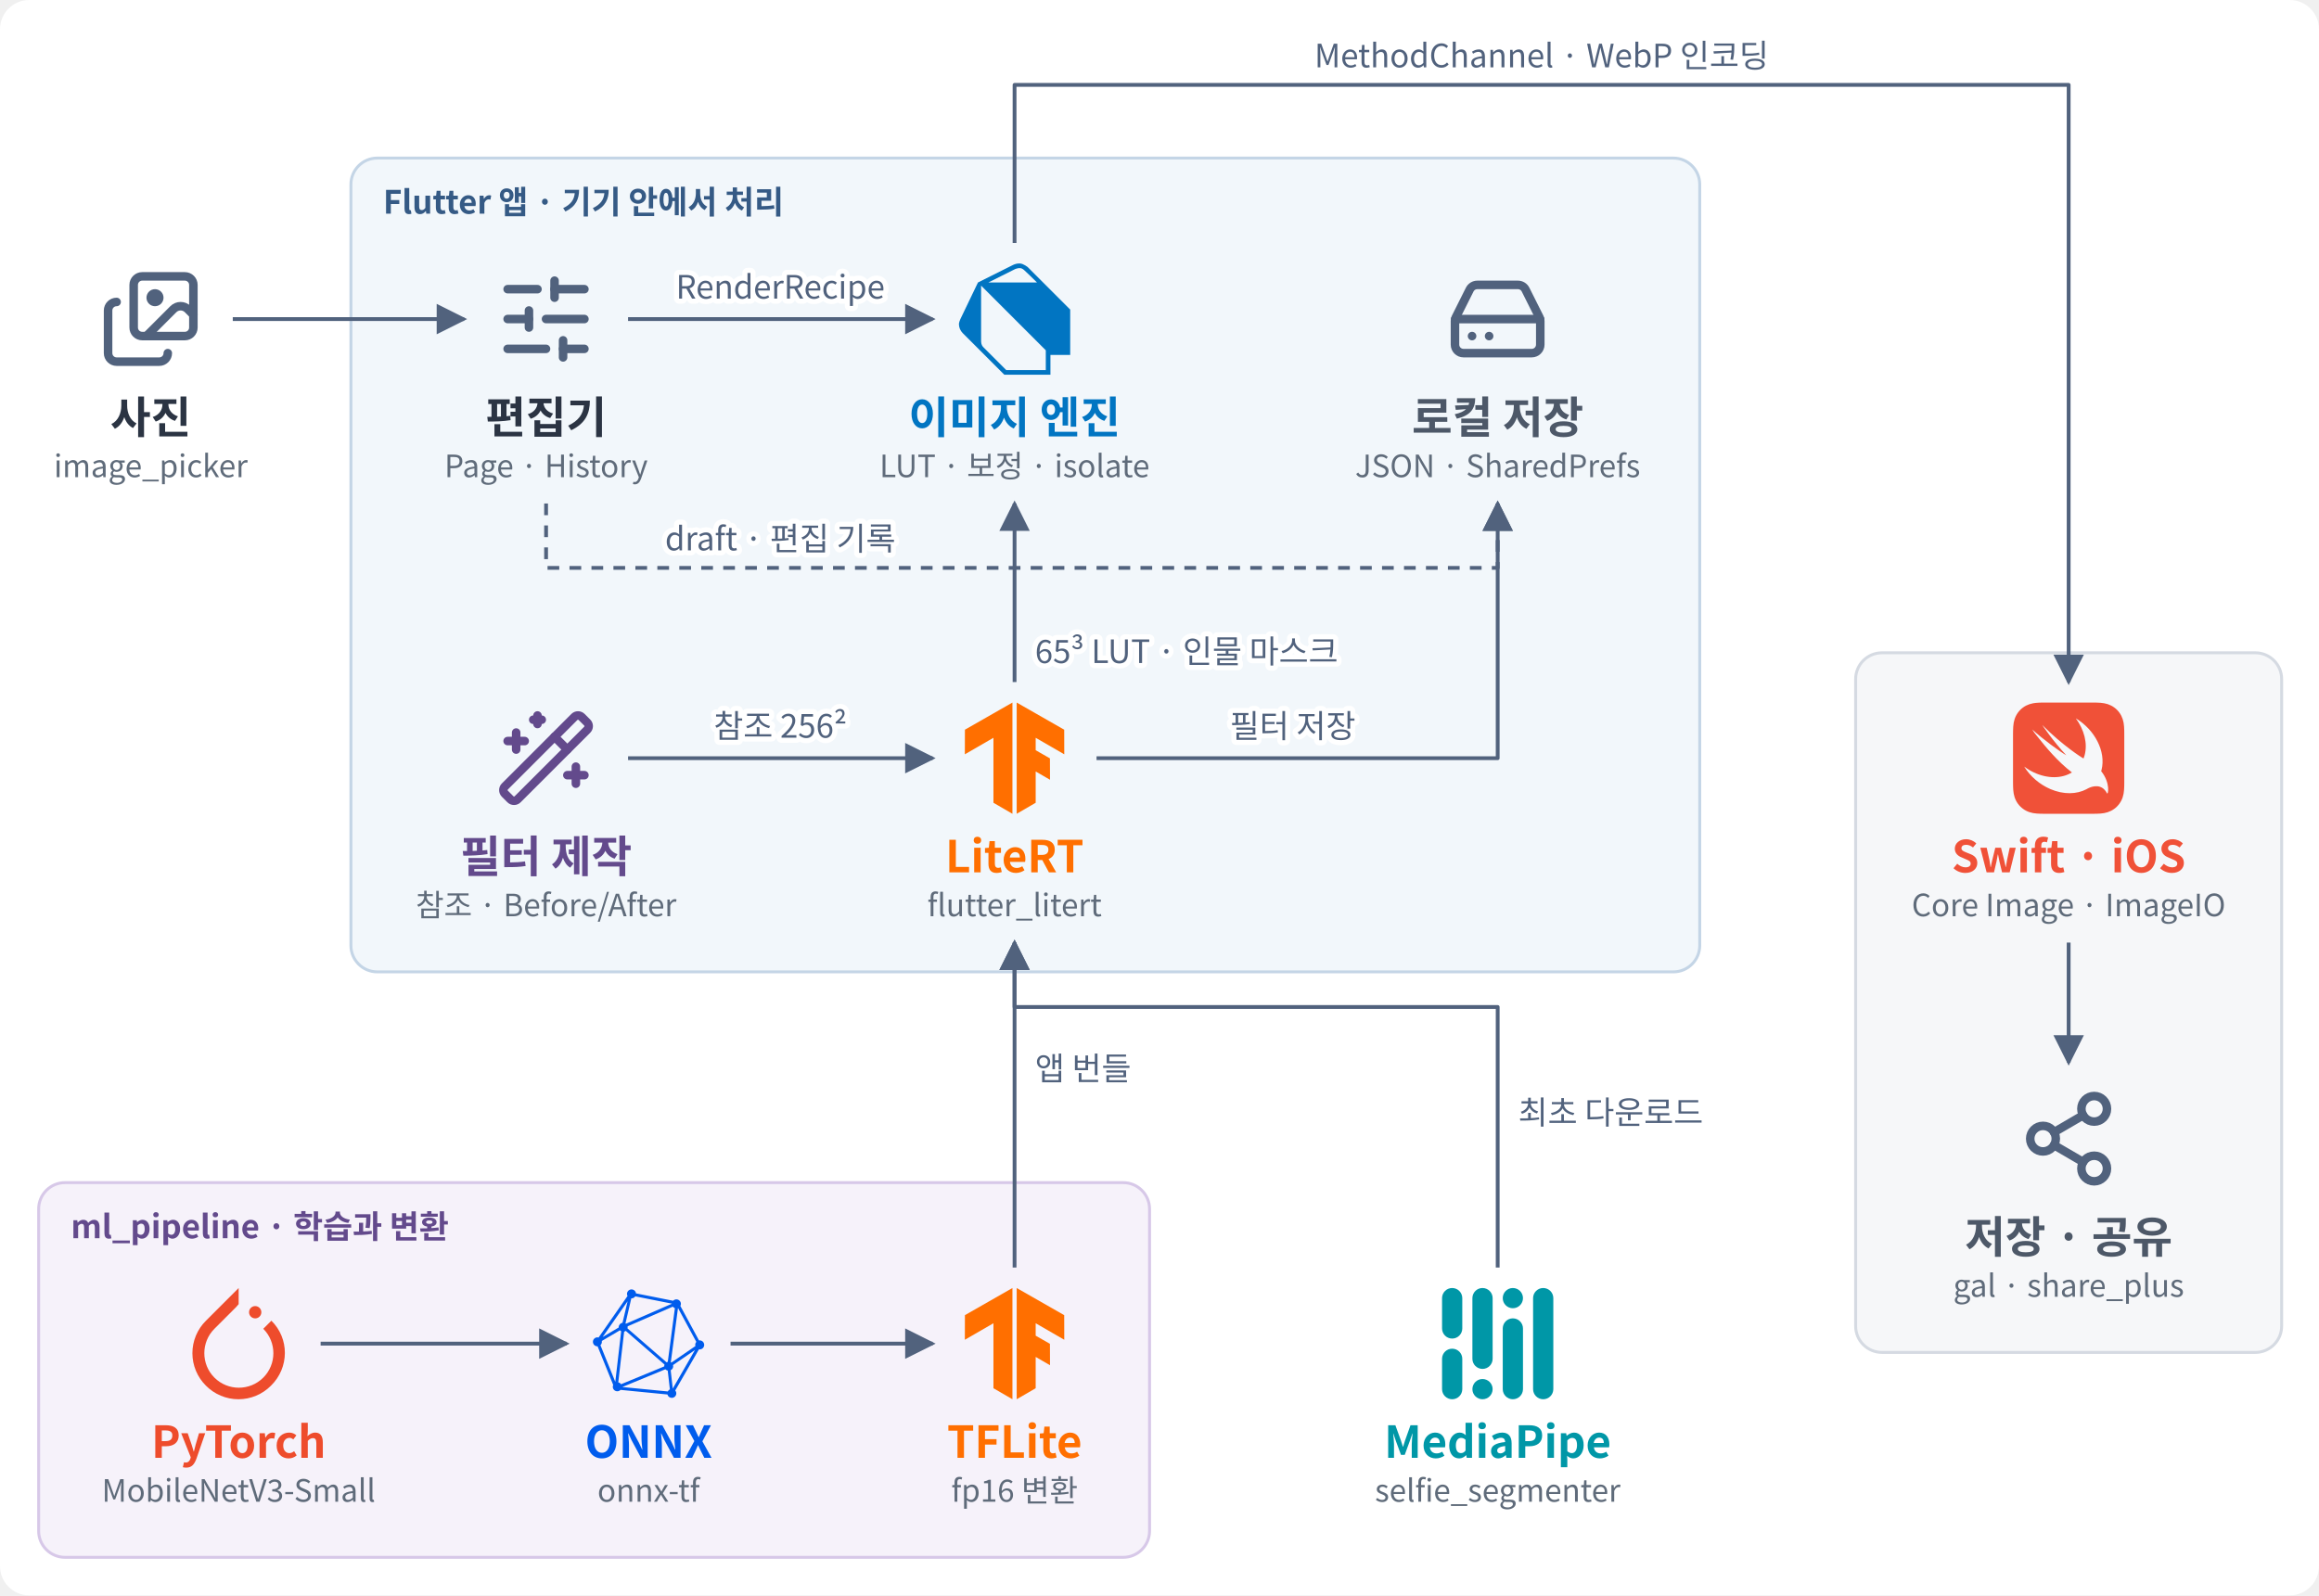
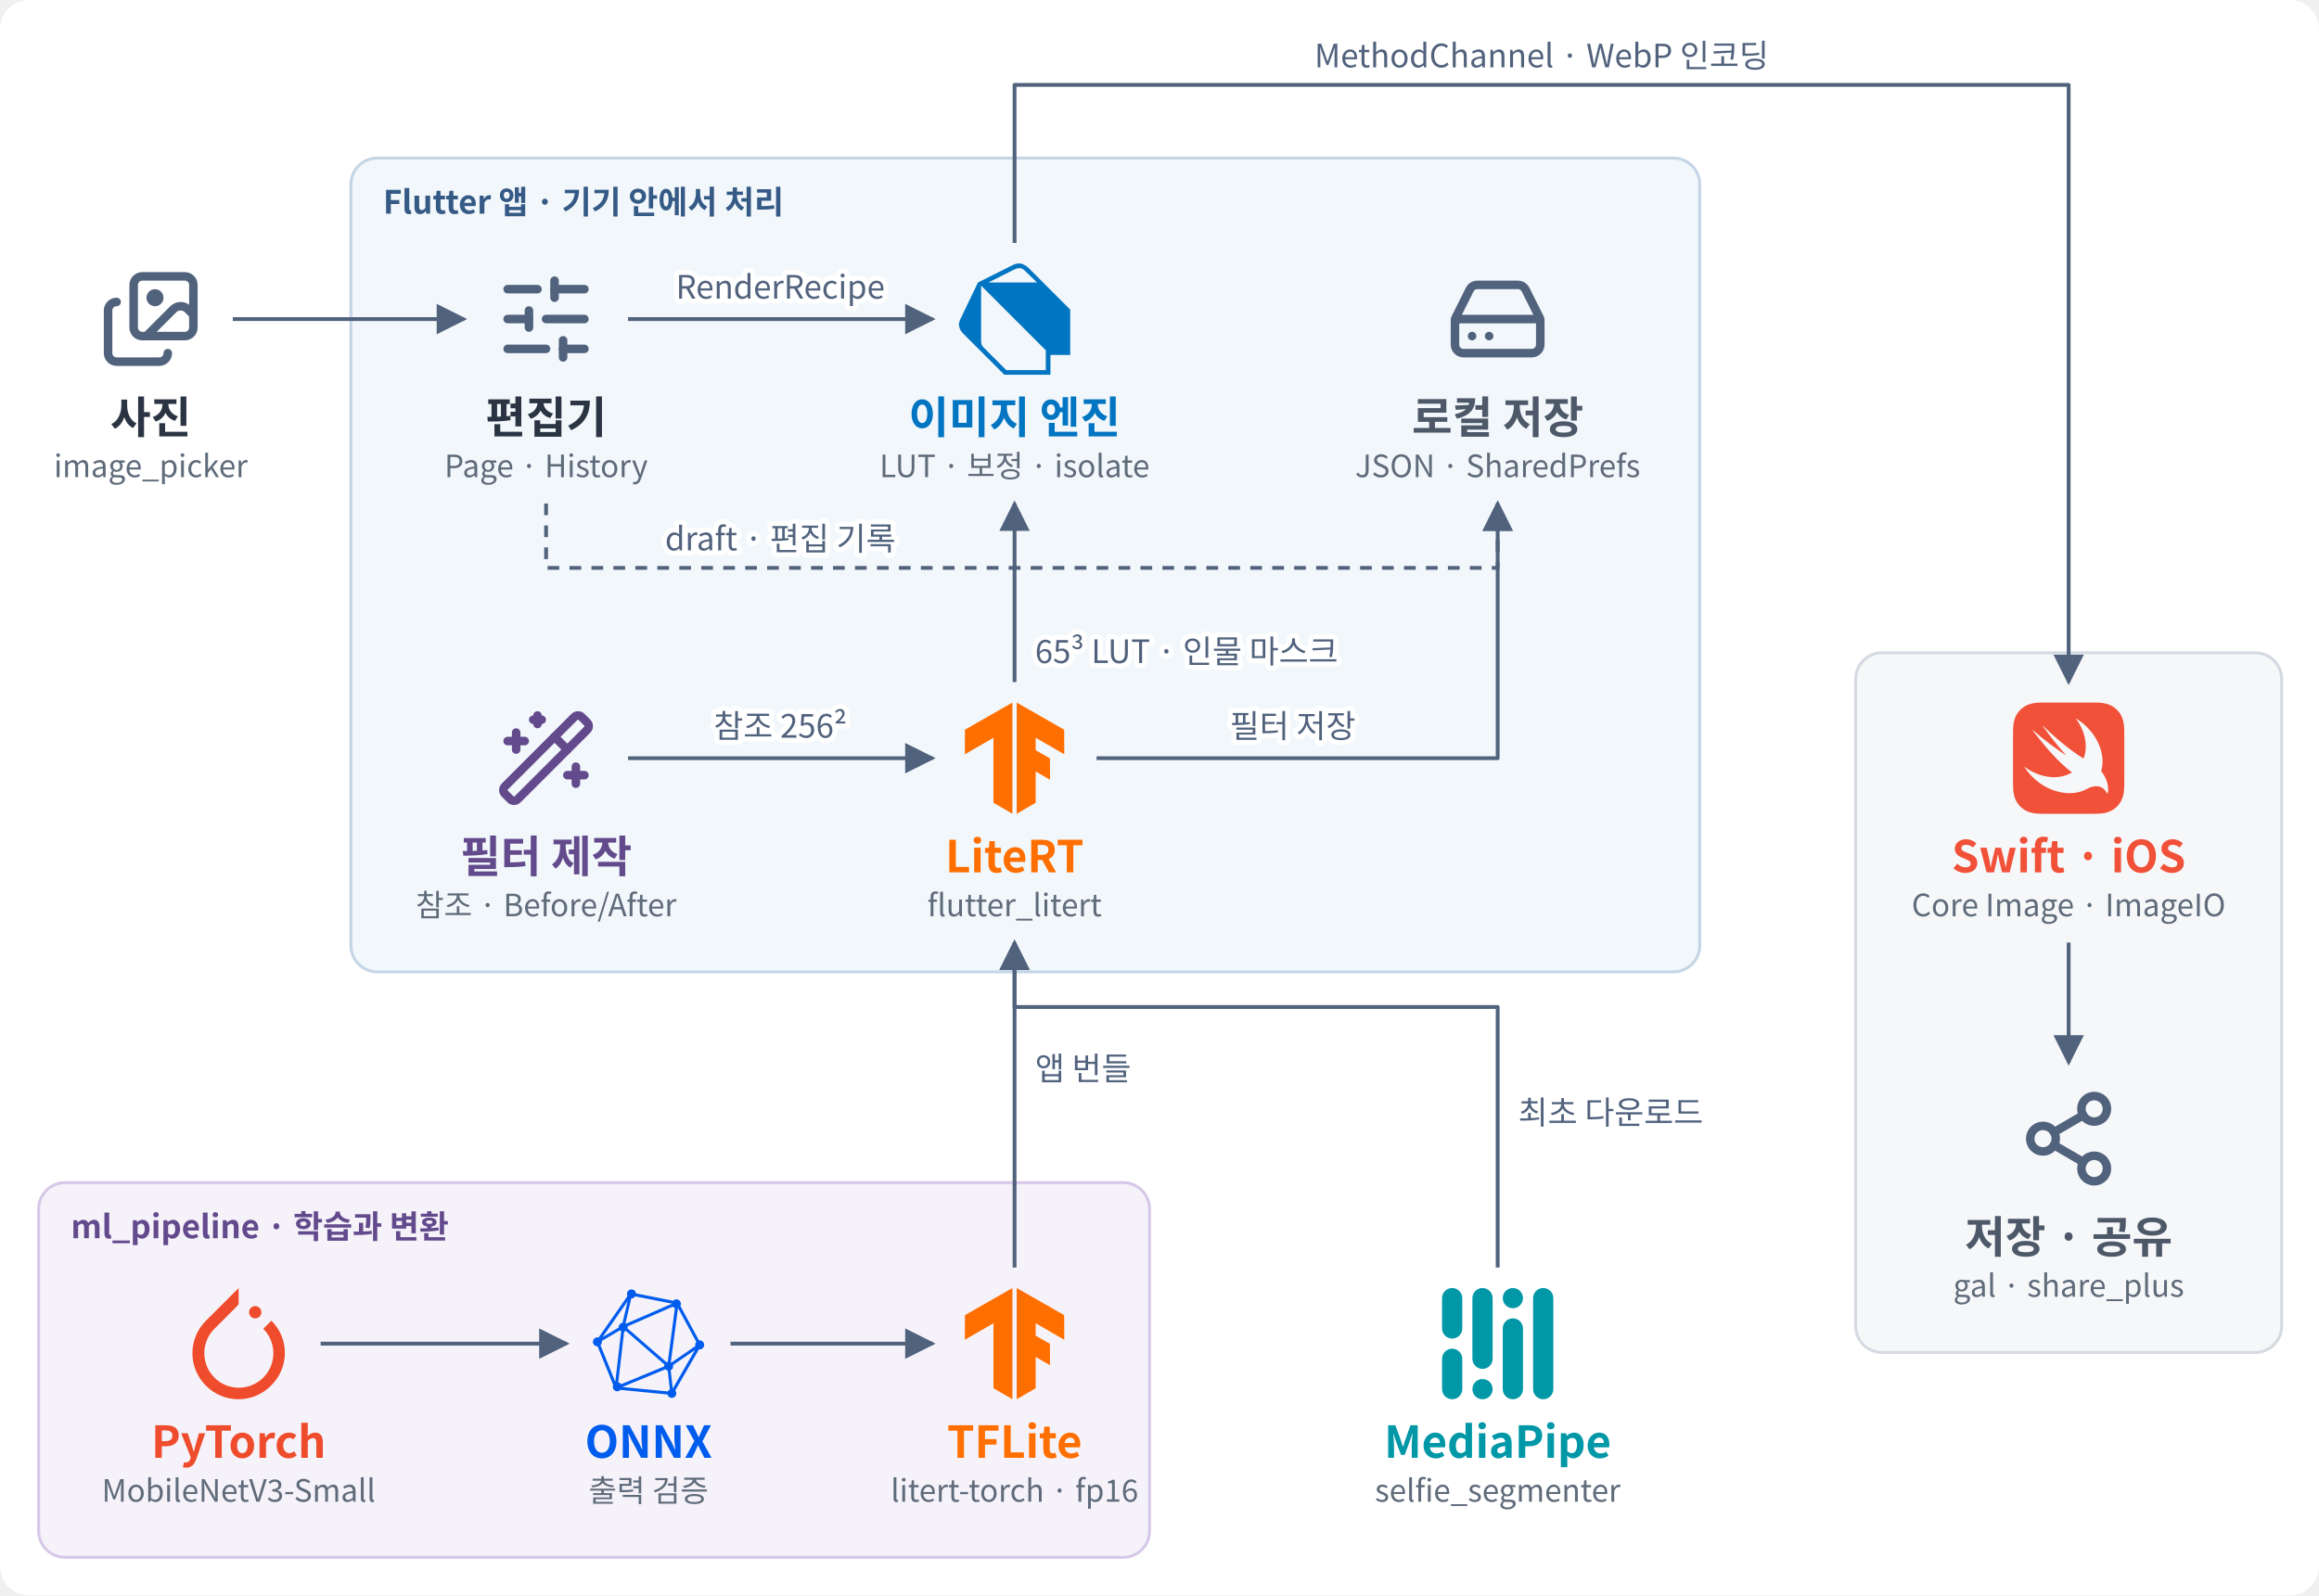
<svg xmlns="http://www.w3.org/2000/svg" viewBox="-13 -88 1584 1090" width="1584" height="1090" font-family="Pretendard, 'Apple SD Gothic Neo', 'Noto Sans KR', 'Noto Sans CJK KR', 'Malgun Gothic', sans-serif">
  <defs>
    <marker id="ah" viewBox="0 0 10 10" refX="9" refY="5" markerWidth="8" markerHeight="8" orient="auto-start-reverse">
      <path d="M0,0 L10,5 L0,10 z" fill="#51627d" />
    </marker>
  </defs>
  <rect x="-13" y="-88" width="1584" height="1090" rx="20" fill="#ffffff" />
  <rect x="226.7" y="20.0" width="921.3" height="556.0" rx="18" fill="#f2f7fb" stroke="#c4d5e6" stroke-width="2" />
  <text x="248.7" y="58.0" font-size="22" font-weight="700" fill="#355a85">Flutter 앱 · 기기 안에서 처리</text>
  <rect x="1254.5" y="358.0" width="291.0" height="478.0" rx="18" fill="#f6f7f9" stroke="#d5dae2" stroke-width="2" />
  <rect x="13.4" y="720.0" width="758.8" height="256.0" rx="18" fill="#f6f2fa" stroke="#d7c8e8" stroke-width="2" />
  <text x="35.4" y="758.0" font-size="22" font-weight="700" fill="#634a8c">ml_pipeline · 학습과 변환</text>
  <path d="M146.0,130.0 L304.0,130.0" fill="none" stroke="#51627d" stroke-width="2.6" stroke-linejoin="round" marker-end="url(#ah)" />
  <path d="M416.0,130.0 L624.0,130.0" fill="none" stroke="#51627d" stroke-width="2.6" stroke-linejoin="round" marker-end="url(#ah)" />
  <path d="M680.0,78.0 L680.0,-30.0 L1400.0,-30.0 L1400.0,378.0" fill="none" stroke="#51627d" stroke-width="2.6" stroke-linejoin="round" marker-end="url(#ah)" />
  <path d="M360.0,256.0 L360.0,300.0 L1010.0,300.0 L1010.0,256.0" fill="none" stroke="#51627d" stroke-width="2.6" stroke-linejoin="round" stroke-dasharray="8 7" marker-end="url(#ah)" />
  <path d="M416.0,430.0 L624.0,430.0" fill="none" stroke="#51627d" stroke-width="2.6" stroke-linejoin="round" marker-end="url(#ah)" />
  <path d="M680.0,378.0 L680.0,256.0" fill="none" stroke="#51627d" stroke-width="2.6" stroke-linejoin="round" marker-end="url(#ah)" />
  <path d="M736.0,430.0 L1010.0,430.0 L1010.0,256.0" fill="none" stroke="#51627d" stroke-width="2.6" stroke-linejoin="round" marker-end="url(#ah)" />
  <path d="M1400.0,556.0 L1400.0,638.0" fill="none" stroke="#51627d" stroke-width="2.6" stroke-linejoin="round" marker-end="url(#ah)" />
  <path d="M206.0,830.0 L374.0,830.0" fill="none" stroke="#51627d" stroke-width="2.6" stroke-linejoin="round" marker-end="url(#ah)" />
  <path d="M486.0,830.0 L624.0,830.0" fill="none" stroke="#51627d" stroke-width="2.6" stroke-linejoin="round" marker-end="url(#ah)" />
  <path d="M680.0,778.0 L680.0,556.0" fill="none" stroke="#51627d" stroke-width="2.6" stroke-linejoin="round" marker-end="url(#ah)" />
  <path d="M1010.0,778.0 L1010.0,600.0 L680.0,600.0 L680.0,556.0" fill="none" stroke="#51627d" stroke-width="2.6" stroke-linejoin="round" marker-end="url(#ah)" />
  <svg x="55.0" y="95.0" width="69.92" height="69.92" viewBox="0 0 24 24" fill="none" stroke="#51627d" stroke-width="2" stroke-linecap="round" stroke-linejoin="round">
    <path d="m22 11-1.296-1.296a2.4 2.4 0 0 0-3.408 0L11 16" />
    <path d="M4 8a2 2 0 0 0-2 2v10a2 2 0 0 0 2 2h10a2 2 0 0 0 2-2" />
    <circle cx="13" cy="7" r="1" fill="#51627d" />
    <rect x="8" y="2" width="14" height="14" rx="2" />
  </svg>
  <text x="90" y="208.0" text-anchor="middle" font-size="30" font-weight="700" fill="#2b3443">사진</text>
  <text x="90" y="238.0" text-anchor="middle" font-size="21" fill="#5f6b7a">image_picker</text>
  <svg x="325.0" y="95.0" width="69.92" height="69.92" viewBox="0 0 24 24" fill="none" stroke="#51627d" stroke-width="2" stroke-linecap="round" stroke-linejoin="round">
    <path d="M10 5H3" />
    <path d="M12 19H3" />
    <path d="M14 3v4" />
    <path d="M16 17v4" />
    <path d="M21 12h-9" />
    <path d="M21 19h-5" />
    <path d="M21 5h-7" />
    <path d="M8 10v4" />
    <path d="M8 12H3" />
  </svg>
  <text x="360" y="208.0" text-anchor="middle" font-size="30" font-weight="700" fill="#2b3443">편집기</text>
  <text x="360" y="238.0" text-anchor="middle" font-size="21" fill="#5f6b7a">Page · History</text>
  <g transform="translate(642.0,92.0) scale(3.1667)">
    <path d="M4.105 4.105S9.158 1.58 11.684.316a3.079 3.079 0 0 1 1.481-.315c.766.047 1.677.788 1.677.788L24 9.948v9.789h-4.263V24H9.789l-9-9C.303 14.5 0 13.795 0 13.105c0-.319.18-.818.316-1.105l3.789-7.895zm.679.679v11.787c.002.543.021 1.024.498 1.508L10.204 23h8.533v-4.263L4.784 4.784zm12.055-.678c-.899-.896-1.809-1.78-2.74-2.643-.302-.267-.567-.468-1.07-.462-.37.014-.87.195-.87.195L6.341 4.105l10.498.001z" fill="#0175C2" />
  </g>
  <text x="680" y="208.0" text-anchor="middle" font-size="30" font-weight="700" fill="#0175C2">이미지 엔진</text>
  <text x="680" y="238.0" text-anchor="middle" font-size="21" fill="#5f6b7a">LUT · 보정 · isolate</text>
  <svg x="975.0" y="95.0" width="69.92" height="69.92" viewBox="0 0 24 24" fill="none" stroke="#51627d" stroke-width="2" stroke-linecap="round" stroke-linejoin="round">
    <path d="M10 16h.01" />
    <path d="M2.212 11.577a2 2 0 0 0-.212.896V18a2 2 0 0 0 2 2h16a2 2 0 0 0 2-2v-5.527a2 2 0 0 0-.212-.896L18.55 5.11A2 2 0 0 0 16.76 4H7.24a2 2 0 0 0-1.79 1.11z" />
    <path d="M21.946 12.013H2.054" />
    <path d="M6 16h.01" />
  </svg>
  <text x="1010" y="208.0" text-anchor="middle" font-size="30" font-weight="700" fill="#4d5868">로컬 저장</text>
  <text x="1010" y="238.0" text-anchor="middle" font-size="21" fill="#5f6b7a">JSON · SharedPrefs</text>
  <svg x="325.0" y="395.0" width="69.92" height="69.92" viewBox="0 0 24 24" fill="none" stroke="#634a8c" stroke-width="2" stroke-linecap="round" stroke-linejoin="round">
    <path d="m21.64 3.64-1.28-1.28a1.21 1.21 0 0 0-1.72 0L2.36 18.64a1.21 1.21 0 0 0 0 1.72l1.28 1.28a1.2 1.2 0 0 0 1.72 0L21.64 5.36a1.2 1.2 0 0 0 0-1.72" />
    <path d="m14 7 3 3" />
    <path d="M5 6v4" />
    <path d="M19 14v4" />
    <path d="M10 2v2" />
    <path d="M7 8H3" />
    <path d="M21 16h-4" />
    <path d="M11 3H9" />
  </svg>
  <text x="360" y="508.0" text-anchor="middle" font-size="30" font-weight="700" fill="#634a8c">필터 제작</text>
  <text x="360" y="538.0" text-anchor="middle" font-size="21" fill="#5f6b7a">참조 · Before/After</text>
  <g transform="translate(642.0,392.0) scale(3.1667)">
    <path d="M1.292 5.856L11.54 0v24l-4.095-2.378V7.603l-6.168 3.564.015-5.31zm21.43 5.311l-.014-5.31L12.46 0v24l4.095-2.378V14.87l3.092 1.788-.018-4.618-3.074-1.756V7.603l6.168 3.564z" fill="#FF6F00" />
  </g>
  <text x="680" y="508.0" text-anchor="middle" font-size="30" font-weight="700" fill="#FF6F00">LiteRT</text>
  <text x="680" y="538.0" text-anchor="middle" font-size="21" fill="#5f6b7a">flutter_litert</text>
  <g transform="translate(1362.0,392.0) scale(3.1667)">
    <path d="M7.508 0c-.287 0-.573 0-.86.002-.241.002-.483.003-.724.01-.132.003-.263.009-.395.015A9.154 9.154 0 0 0 4.348.15 5.492 5.492 0 0 0 2.85.645 5.04 5.04 0 0 0 .645 2.848c-.245.48-.4.972-.495 1.5-.093.52-.122 1.05-.136 1.576a35.2 35.2 0 0 0-.012.724C0 6.935 0 7.221 0 7.508v8.984c0 .287 0 .575.002.862.002.24.005.481.012.722.014.526.043 1.057.136 1.576.095.528.25 1.02.495 1.5a5.03 5.03 0 0 0 2.205 2.203c.48.244.97.4 1.498.495.52.093 1.05.124 1.576.138.241.007.483.009.724.01.287.002.573.002.86.002h8.984c.287 0 .573 0 .86-.002.241-.001.483-.003.724-.01a10.523 10.523 0 0 0 1.578-.138 5.322 5.322 0 0 0 1.498-.495 5.035 5.035 0 0 0 2.203-2.203c.245-.48.4-.972.495-1.5.093-.52.124-1.05.138-1.576.007-.241.009-.481.01-.722.002-.287.002-.575.002-.862V7.508c0-.287 0-.573-.002-.86a33.662 33.662 0 0 0-.01-.724 10.5 10.5 0 0 0-.138-1.576 5.328 5.328 0 0 0-.495-1.5A5.039 5.039 0 0 0 21.152.645 5.32 5.32 0 0 0 19.654.15a10.493 10.493 0 0 0-1.578-.138 34.98 34.98 0 0 0-.722-.01C17.067 0 16.779 0 16.492 0H7.508zm6.035 3.41c4.114 2.47 6.545 7.162 5.549 11.131-.024.093-.05.181-.076.272l.002.001c2.062 2.538 1.5 5.258 1.236 4.745-1.072-2.086-3.066-1.568-4.088-1.043a6.803 6.803 0 0 1-.281.158l-.02.012-.002.002c-2.115 1.123-4.957 1.205-7.812-.022a12.568 12.568 0 0 1-5.64-4.838c.649.48 1.35.902 2.097 1.252 3.019 1.414 6.051 1.311 8.197-.002C9.651 12.73 7.101 9.67 5.146 7.191a10.628 10.628 0 0 1-1.005-1.384c2.34 2.142 6.038 4.83 7.365 5.576C8.69 8.408 6.208 4.743 6.324 4.86c4.436 4.47 8.528 6.996 8.528 6.996.154.085.27.154.36.213.085-.215.16-.437.224-.668.708-2.588-.09-5.548-1.893-7.992z" fill="#F05138" />
  </g>
  <text x="1400" y="508.0" text-anchor="middle" font-size="30" font-weight="700" fill="#F05138">Swift · iOS</text>
  <text x="1400" y="538.0" text-anchor="middle" font-size="21" fill="#5f6b7a">Core Image · ImageIO</text>
  <svg x="1365.0" y="655.0" width="69.92" height="69.92" viewBox="0 0 24 24" fill="none" stroke="#51627d" stroke-width="2" stroke-linecap="round" stroke-linejoin="round">
    <circle cx="18" cy="5" r="3" />
    <circle cx="6" cy="12" r="3" />
    <circle cx="18" cy="19" r="3" />
    <line x1="8.59" x2="15.42" y1="13.51" y2="17.49" />
    <line x1="15.41" x2="8.59" y1="6.51" y2="10.49" />
  </svg>
  <text x="1400" y="768.0" text-anchor="middle" font-size="30" font-weight="700" fill="#4d5868">저장 · 공유</text>
  <text x="1400" y="798.0" text-anchor="middle" font-size="21" fill="#5f6b7a">gal · share_plus</text>
  <g transform="translate(112.0,792.0) scale(3.1667)">
    <path d="M12.005 0L4.952 7.053a9.865 9.865 0 000 14.022 9.866 9.866 0 0014.022 0c3.984-3.9 3.986-10.205.085-14.023l-1.744 1.743c2.904 2.905 2.904 7.634 0 10.538s-7.634 2.904-10.538 0-2.904-7.634 0-10.538l4.647-4.646.582-.665zm3.568 3.899a1.327 1.327 0 00-1.327 1.327 1.327 1.327 0 001.327 1.328A1.327 1.327 0 0016.9 5.226 1.327 1.327 0 0015.573 3.9z" fill="#EE4C2C" />
  </g>
  <text x="150" y="908.0" text-anchor="middle" font-size="30" font-weight="700" fill="#EE4C2C">PyTorch</text>
  <text x="150" y="938.0" text-anchor="middle" font-size="21" fill="#5f6b7a">MobileNetV3-Small</text>
  <g transform="translate(392.0,792.0) scale(3.1667)">
    <path d="M23.032 11.296c-.05 0-.101 0-.151.013l-4.021-7.439c.075-.138.113-.289.113-.452 0-.54-.44-.968-.968-.968-.277 0-.528.113-.704.301L9.286 1.156C9.236.678 8.821.302 8.318.302c-.528 0-.968.44-.968.968 0 .163.038.314.113.452l-6.245 8.959c-.075-.025-.163-.038-.251-.038-.54 0-.968.44-.968.968 0 .54.44.968.968.968h.038l3.368 8.331c-.05.126-.088.264-.088.402 0 .54.44.968.968.968.276 0 .528-.113.704-.301l10.115.993c.101.427.49.729.942.729.54 0 .968-.44.968-.968 0-.239-.088-.465-.226-.628l5.114-8.871c.05.013.101.013.163.013.54 0 .968-.44.968-.968 0-.54-.427-.98-.968-.98zM17.227 4.021c.113.151.277.264.452.327l-1.533 11.573c-.101.025-.189.05-.276.101L7.451 8.708c.025-.075.038-.163.038-.251 0-.063-.013-.126-.013-.188zm4.875 8.507l-5.177 3.556a1.105 1.105 0 0 0-.126-.075L18.346 4.335h.013l3.946 7.288c-.151.176-.239.39-.239.641 0 .101.013.189.038.264zM6.383 7.502c-.465.075-.829.477-.829.955v.063l-3.455 2.048 5.378-7.703zm.352 1.91c.126-.025.251-.088.352-.163l8.356 7.263c-.038.113-.063.226-.063.352v.05l-9.311 3.845c-.138-.201-.352-.352-.603-.402zm8.896 8.117c.126.138.302.251.503.289l.465 4.046c-.201.101-.352.264-.452.452l-9.814-.955zm1.143.214c.327-.163.54-.49.54-.867 0-.088-.013-.163-.038-.251l4.737-3.255-4.8 8.331zm.251-14.35l-9.889 4.31-.113-.075 1.256-5.391h.038c.339 0 .641-.176.817-.44l7.891 1.571zM1.935 11.611c0-.063-.013-.126-.013-.189l3.908-2.3c.075.075.163.151.264.201L4.825 20.243l-3.204-7.904c.189-.176.314-.44.314-.729Z" fill="#005CED" />
  </g>
  <text x="430" y="908.0" text-anchor="middle" font-size="30" font-weight="700" fill="#005CED">ONNX</text>
-   <text x="430" y="938.0" text-anchor="middle" font-size="21" fill="#5f6b7a">onnx-tf</text>
+   <text x="430" y="938.0" text-anchor="middle" font-size="21" fill="#5f6b7a">출력 검증</text>
  <g transform="translate(642.0,792.0) scale(3.1667)">
    <path d="M1.292 5.856L11.54 0v24l-4.095-2.378V7.603l-6.168 3.564.015-5.31zm21.43 5.311l-.014-5.31L12.46 0v24l4.095-2.378V14.87l3.092 1.788-.018-4.618-3.074-1.756V7.603l6.168 3.564z" fill="#FF6F00" />
  </g>
  <text x="680" y="908.0" text-anchor="middle" font-size="30" font-weight="700" fill="#FF6F00">TFLite</text>
-   <text x="680" y="938.0" text-anchor="middle" font-size="21" fill="#5f6b7a">fp16 변환</text>
+   <text x="680" y="938.0" text-anchor="middle" font-size="21" fill="#5f6b7a">litert-torch · fp16</text>
  <g transform="translate(972.0,792.0) scale(3.1667)">
    <path d="M2.182 0C1 0 .037.94.002 2.114L0 2.182v6.545a2.182 2.182 0 0 0 4.364 0V2.182A2.182 2.182 0 0 0 2.182 0Zm6.545 0c-1.182 0-2.145.94-2.18 2.114l-.002.068v13.09a2.182 2.182 0 0 0 4.364 0V2.183A2.182 2.182 0 0 0 8.727 0Zm6.546 0a2.182 2.182 0 0 0-2.182 2.182 2.182 2.182 0 0 0 2.182 2.182 2.182 2.182 0 0 0 2.182-2.182A2.182 2.182 0 0 0 15.273 0Zm6.545 0c-1.182 0-2.145.94-2.18 2.114l-.002.068v19.636a2.182 2.182 0 0 0 4.364 0V2.182A2.182 2.182 0 0 0 21.818 0Zm-6.545 6.545c-1.183 0-2.145.94-2.181 2.114l-.001.068v13.091a2.182 2.182 0 0 0 4.364 0V8.728a2.182 2.182 0 0 0-2.182-2.183zM2.182 13.091c-1.182 0-2.145.94-2.18 2.114L0 15.273v6.545a2.182 2.182 0 0 0 4.364 0v-6.545a2.182 2.182 0 0 0-2.182-2.182zm6.545 6.545a2.182 2.182 0 0 0-2.182 2.182A2.182 2.182 0 0 0 8.727 24a2.182 2.182 0 0 0 2.182-2.182 2.182 2.182 0 0 0-2.182-2.182Z" fill="#0097A7" />
  </g>
  <text x="1010" y="908.0" text-anchor="middle" font-size="30" font-weight="700" fill="#0097a7">MediaPipe</text>
  <text x="1010" y="938.0" text-anchor="middle" font-size="21" fill="#5f6b7a">selfie_segmenter</text>
  <text x="520.0" y="116.0" text-anchor="middle" font-size="22" fill="#ffffff" stroke="#ffffff" stroke-width="7" stroke-linejoin="round">RenderRecipe</text>
  <text x="520.0" y="116.0" text-anchor="middle" font-size="22" fill="#51627d">RenderRecipe</text>
  <text x="1040.0" y="-42.0" text-anchor="middle" font-size="22" fill="#ffffff" stroke="#ffffff" stroke-width="7" stroke-linejoin="round">MethodChannel · WebP 인코딩</text>
  <text x="1040.0" y="-42.0" text-anchor="middle" font-size="22" fill="#51627d">MethodChannel · WebP 인코딩</text>
  <text x="520.0" y="288.0" text-anchor="middle" font-size="22" fill="#ffffff" stroke="#ffffff" stroke-width="7" stroke-linejoin="round">draft · 편집 기록</text>
  <text x="520.0" y="288.0" text-anchor="middle" font-size="22" fill="#51627d">draft · 편집 기록</text>
  <text x="520.0" y="416.0" text-anchor="middle" font-size="22" fill="#ffffff" stroke="#ffffff" stroke-width="7" stroke-linejoin="round">참조 256²</text>
  <text x="520.0" y="416.0" text-anchor="middle" font-size="22" fill="#51627d">참조 256²</text>
  <text x="694.0" y="365.0" text-anchor="start" font-size="22" fill="#ffffff" stroke="#ffffff" stroke-width="7" stroke-linejoin="round">65³ LUT · 인물 마스크</text>
  <text x="694.0" y="365.0" text-anchor="start" font-size="22" fill="#51627d">65³ LUT · 인물 마스크</text>
  <text x="870.0" y="416.0" text-anchor="middle" font-size="22" fill="#ffffff" stroke="#ffffff" stroke-width="7" stroke-linejoin="round">필터 저장</text>
  <text x="870.0" y="416.0" text-anchor="middle" font-size="22" fill="#51627d">필터 저장</text>
  <text x="694.0" y="650.0" text-anchor="start" font-size="22" fill="#ffffff" stroke="#ffffff" stroke-width="7" stroke-linejoin="round">앱 번들</text>
  <text x="694.0" y="650.0" text-anchor="start" font-size="22" fill="#51627d">앱 번들</text>
  <text x="1024.0" y="680.0" text-anchor="start" font-size="22" fill="#ffffff" stroke="#ffffff" stroke-width="7" stroke-linejoin="round">최초 다운로드</text>
  <text x="1024.0" y="680.0" text-anchor="start" font-size="22" fill="#51627d">최초 다운로드</text>
</svg>
